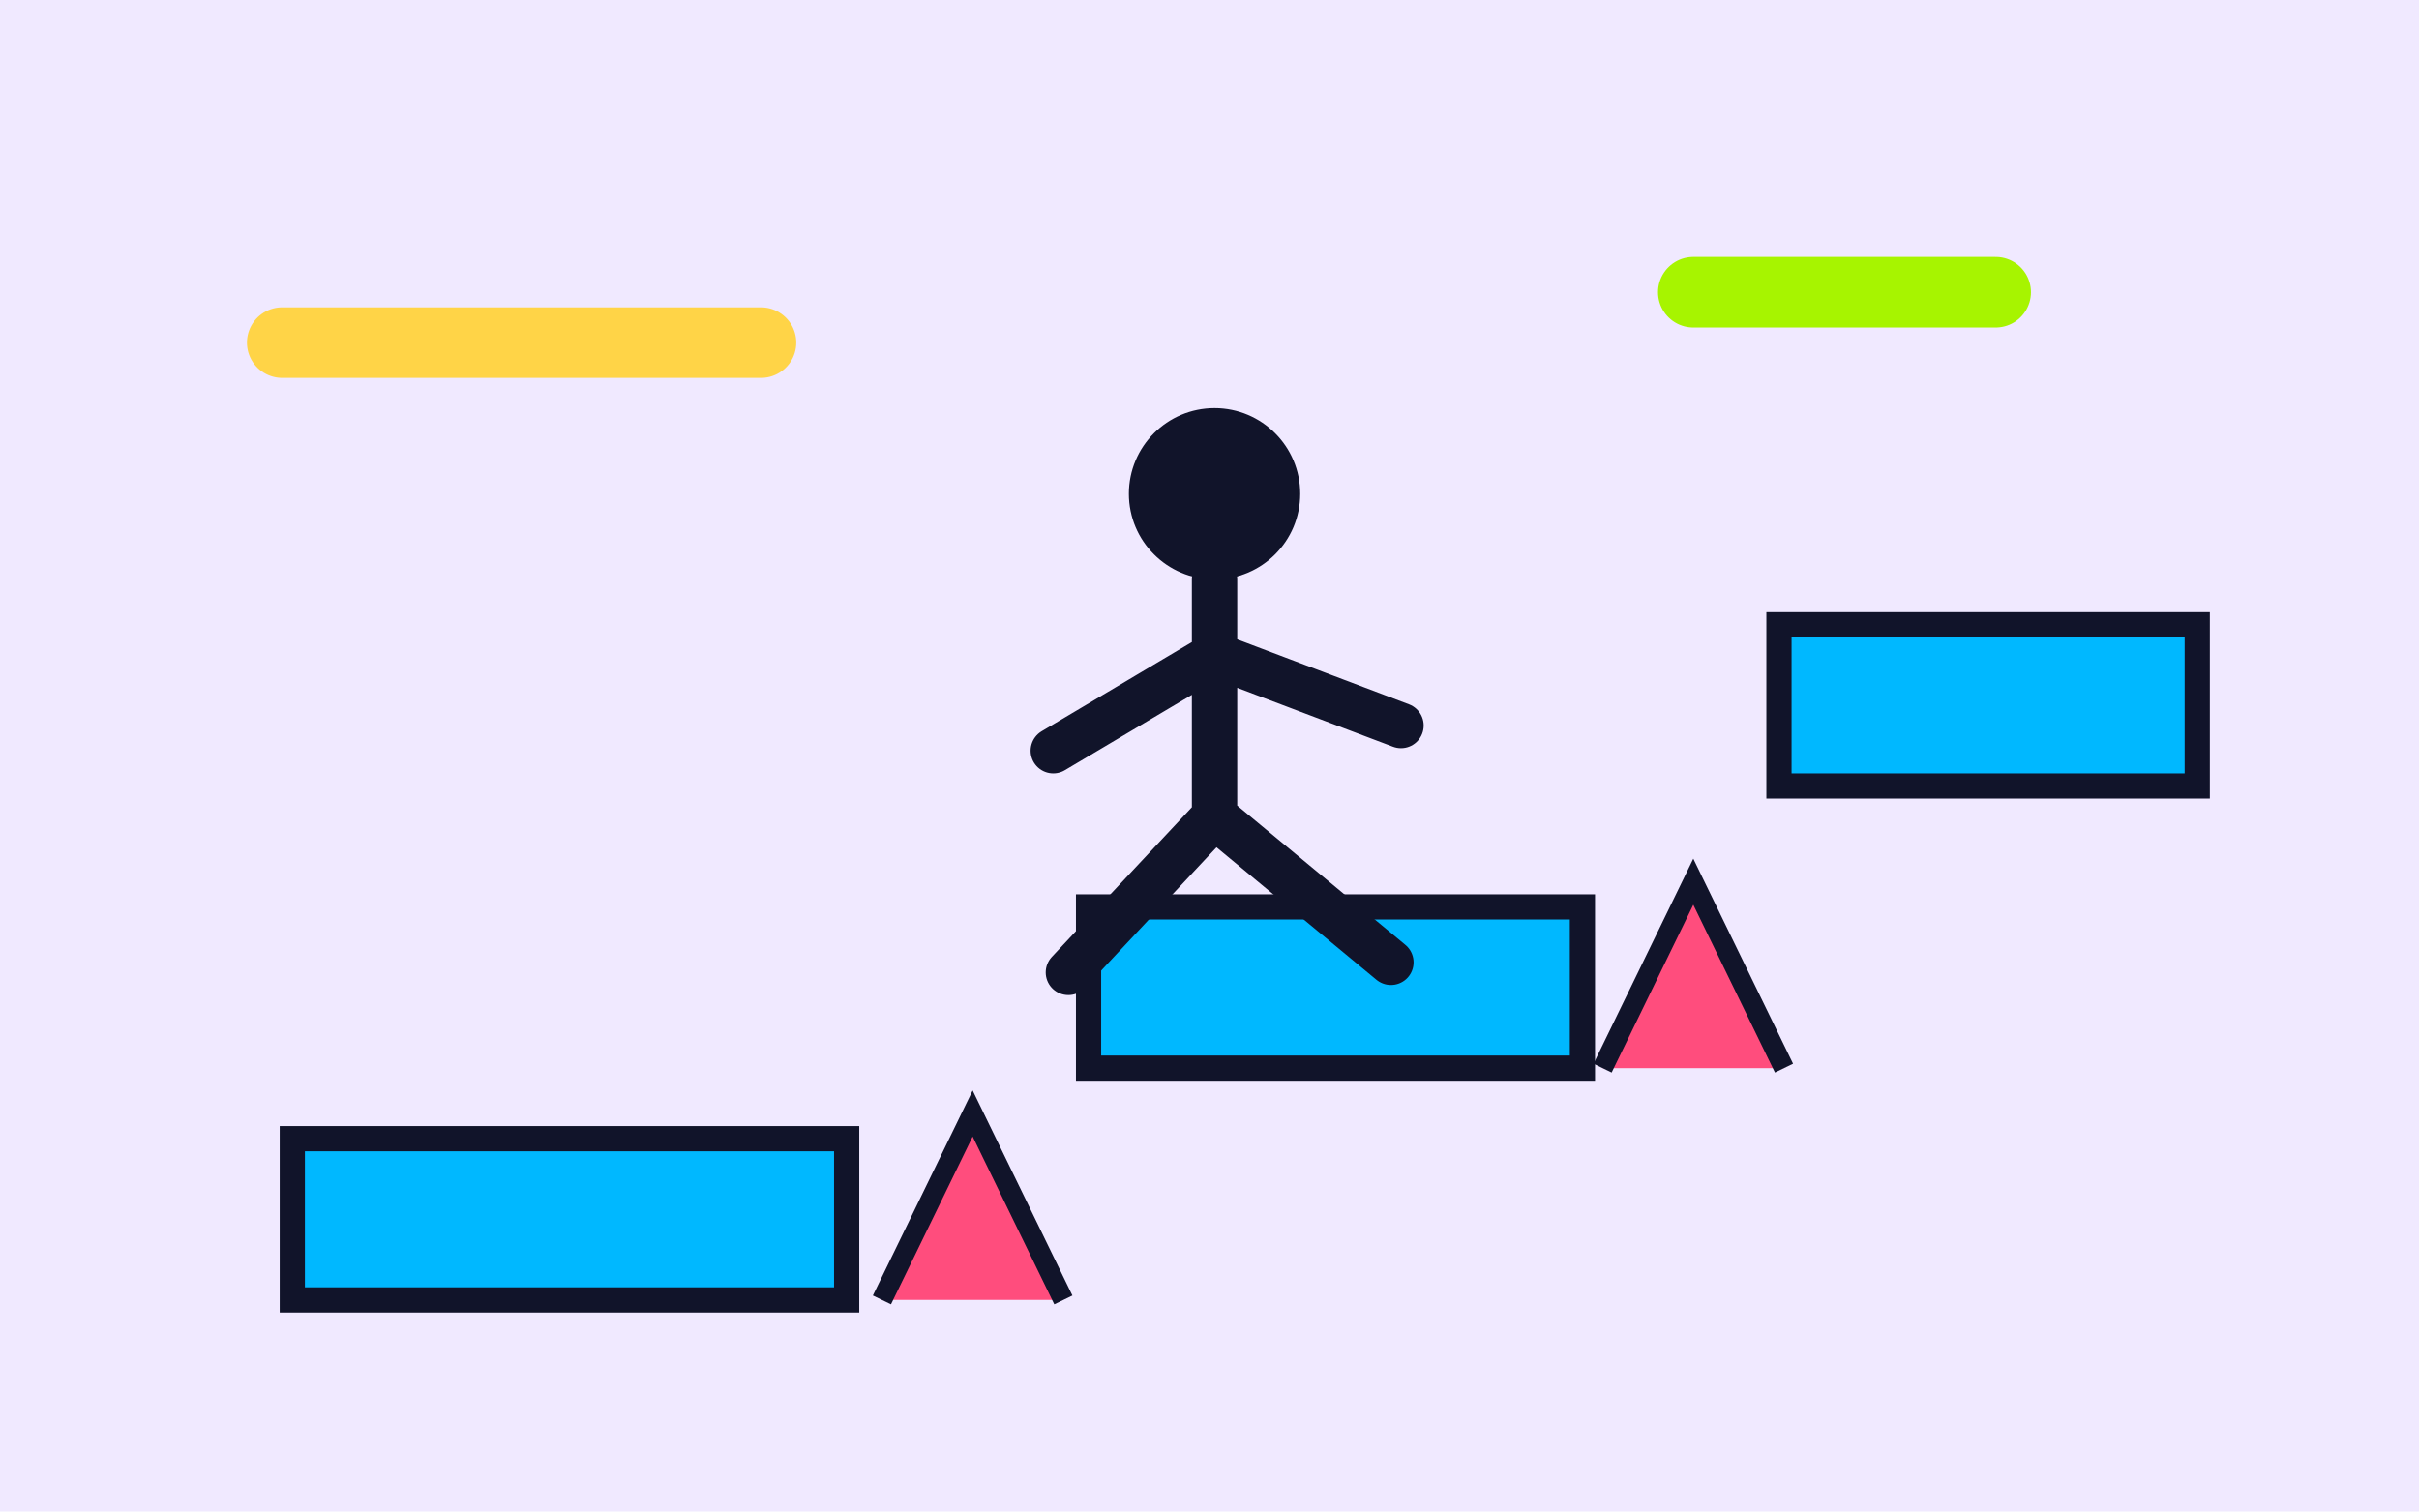
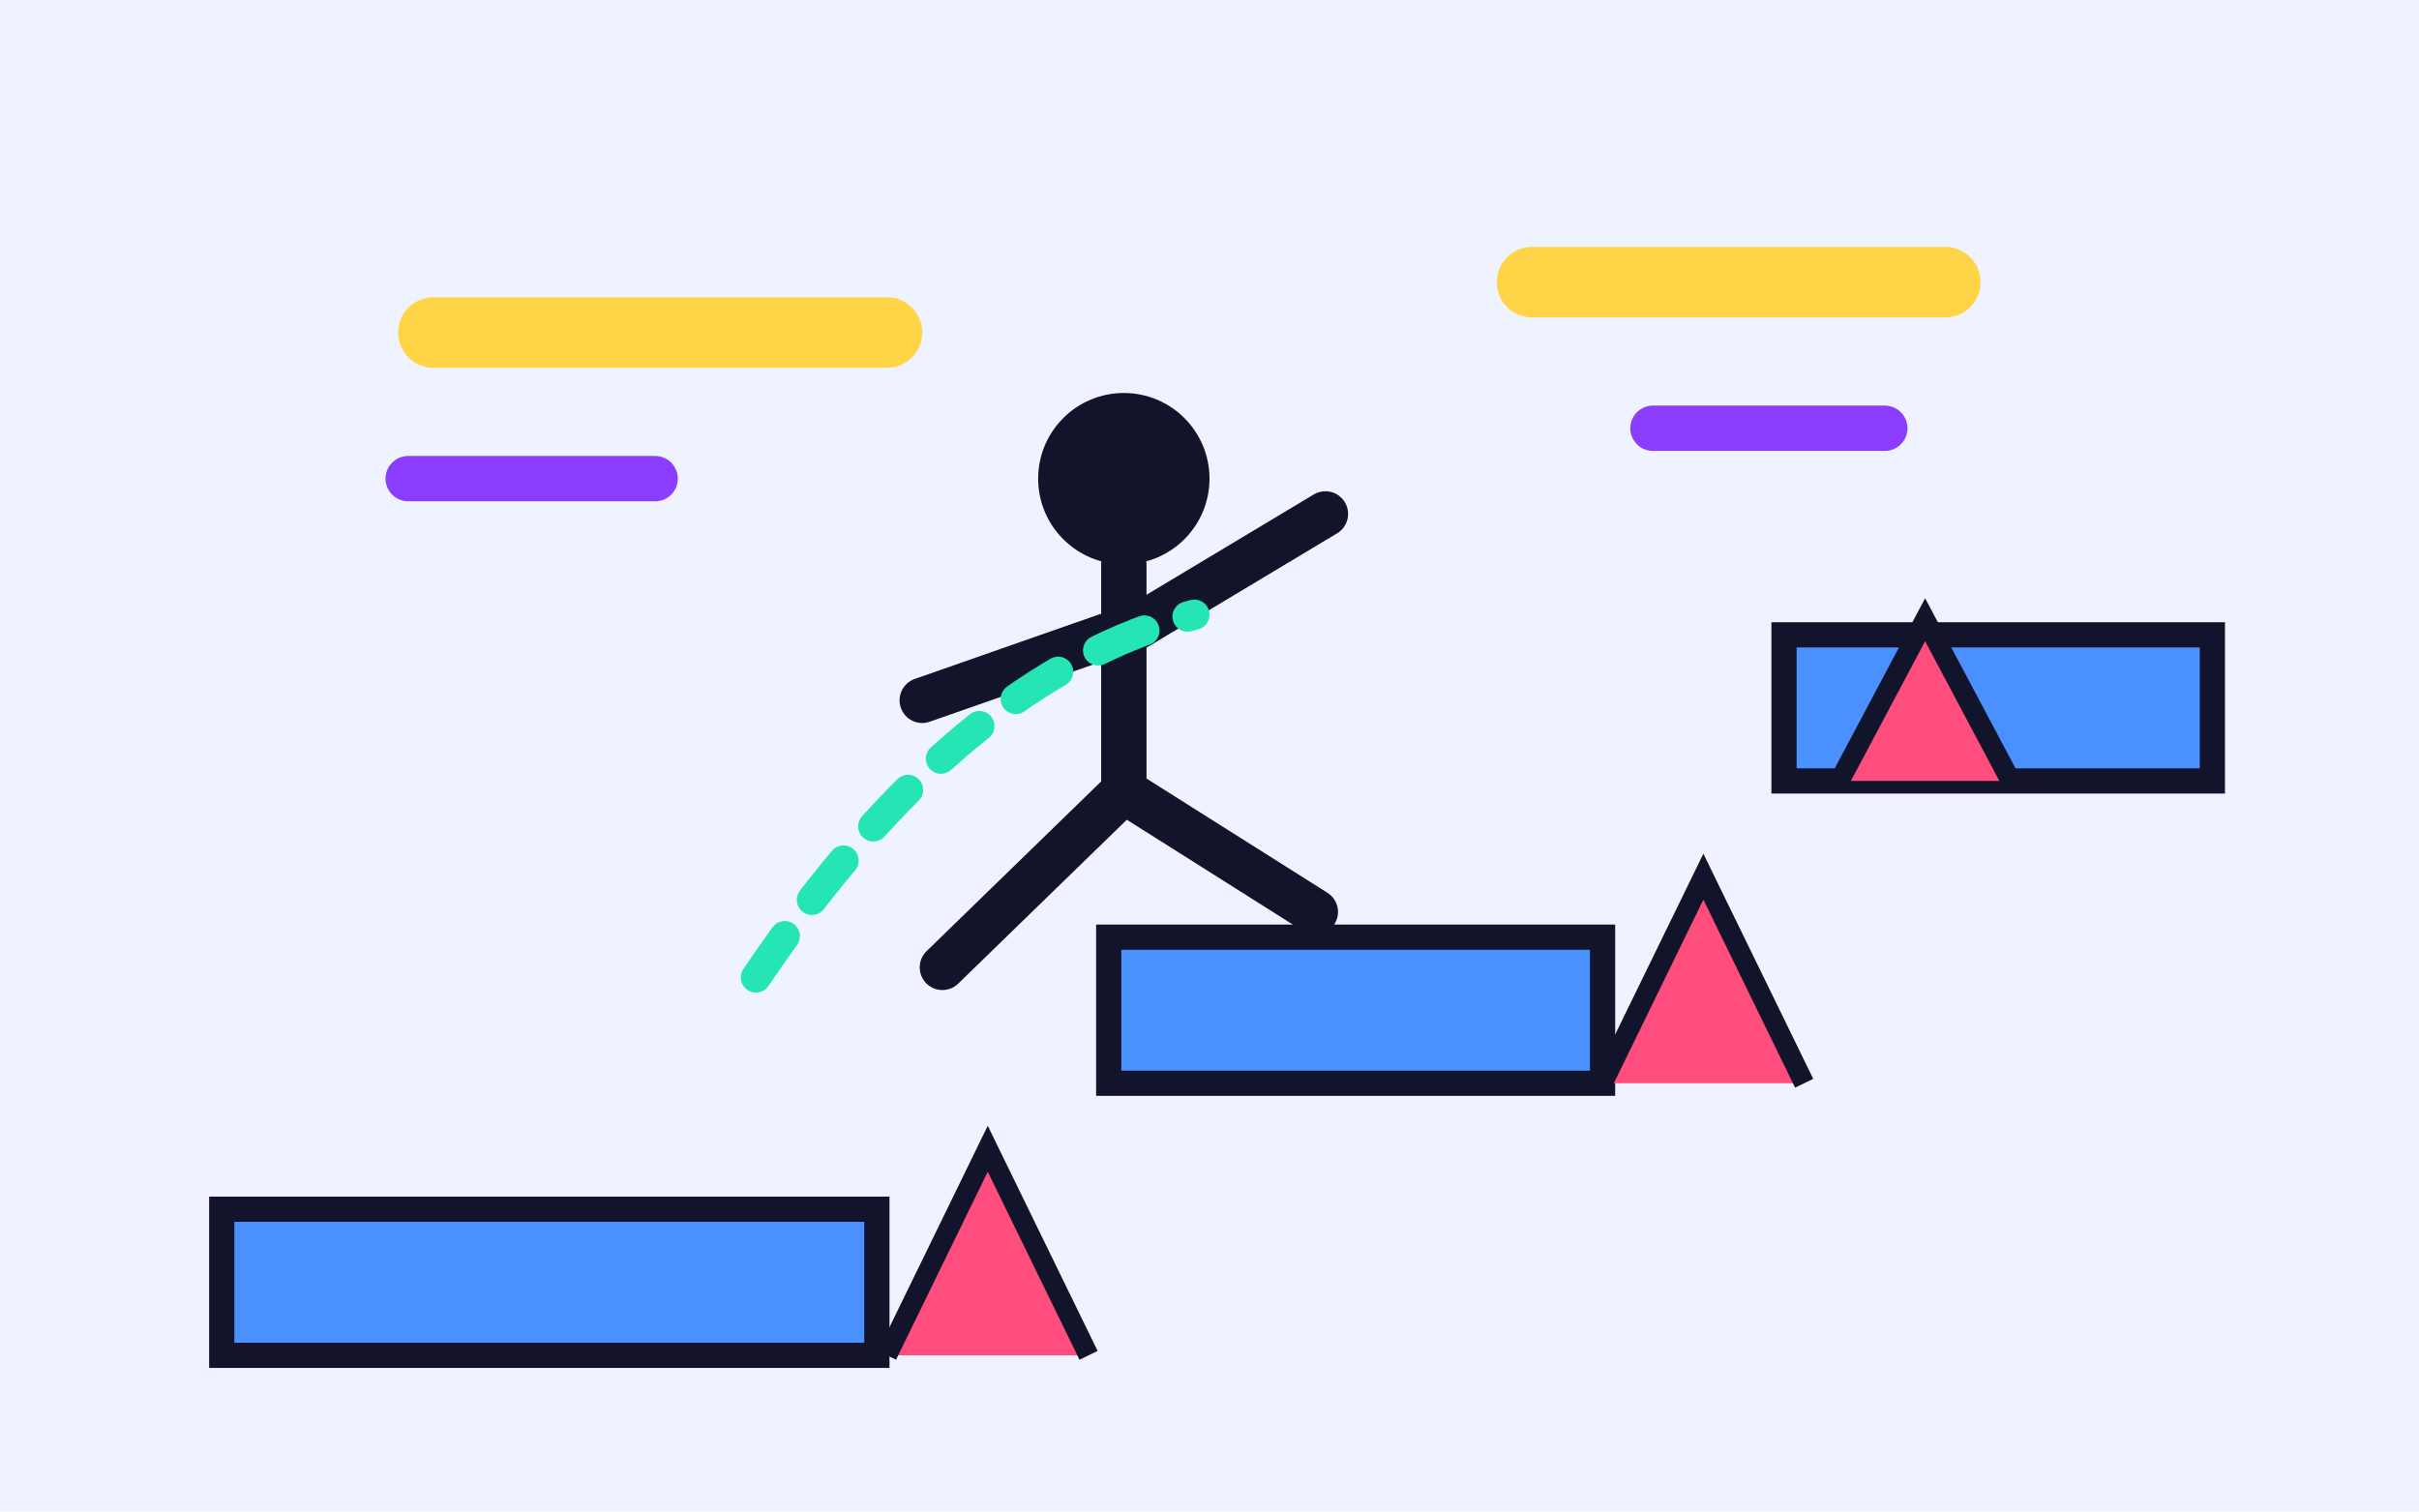
<svg xmlns="http://www.w3.org/2000/svg" viewBox="0 0 960 600" role="img" aria-labelledby="title desc">
-   <rect width="960" height="600" fill="#f0e9ff" />
-   <path d="M116 452h220v64H116zM432 360h196v64H432zM706 248h166v64H706z" fill="#00b8ff" stroke="#11142a" stroke-width="10" />
-   <path d="M350 516l36-74 36 74M636 424l36-74 36 74" fill="#ff4d7d" stroke="#11142a" stroke-width="8" />
-   <circle cx="482" cy="196" r="34" fill="#11142a" />
-   <path d="M482 230v94M482 260l-64 38M482 260l74 28M482 324l-58 62M482 324l70 58" stroke="#11142a" stroke-width="18" stroke-linecap="round" />
-   <path d="M112 136h190" stroke="#ffd447" stroke-width="28" stroke-linecap="round" />
-   <path d="M672 116h120" stroke="#a7f400" stroke-width="28" stroke-linecap="round" />
+   <rect width="960" height="600" fill="#eef3ff" />
+   <path d="M88 480h260v58H88zM440 372h196v58H440zM708 252h170v58H708z" fill="#4a90ff" stroke="#11142a" stroke-width="10" />
+   <path d="M352 538l40-82 40 82M636 430l40-82 40 82M730 310l34-64 34 64" fill="#ff4d7d" stroke="#11142a" stroke-width="8" />
+   <circle cx="446" cy="190" r="34" fill="#11142a" />
+   <path d="M446 224v90M446 250l-80 28M446 252l80-48M446 314l-72 70M446 314l76 48" stroke="#11142a" stroke-width="18" stroke-linecap="round" />
+   <path d="M172 132h180M608 112h164" stroke="#ffd447" stroke-width="28" stroke-linecap="round" />
+   <path d="M162 190h98M656 170h92" stroke="#8b3dff" stroke-width="18" stroke-linecap="round" />
+   <path d="M300 388c54-80 112-128 174-144" fill="none" stroke="#25e5b5" stroke-width="12" stroke-linecap="round" stroke-dasharray="20 18" />
</svg>
